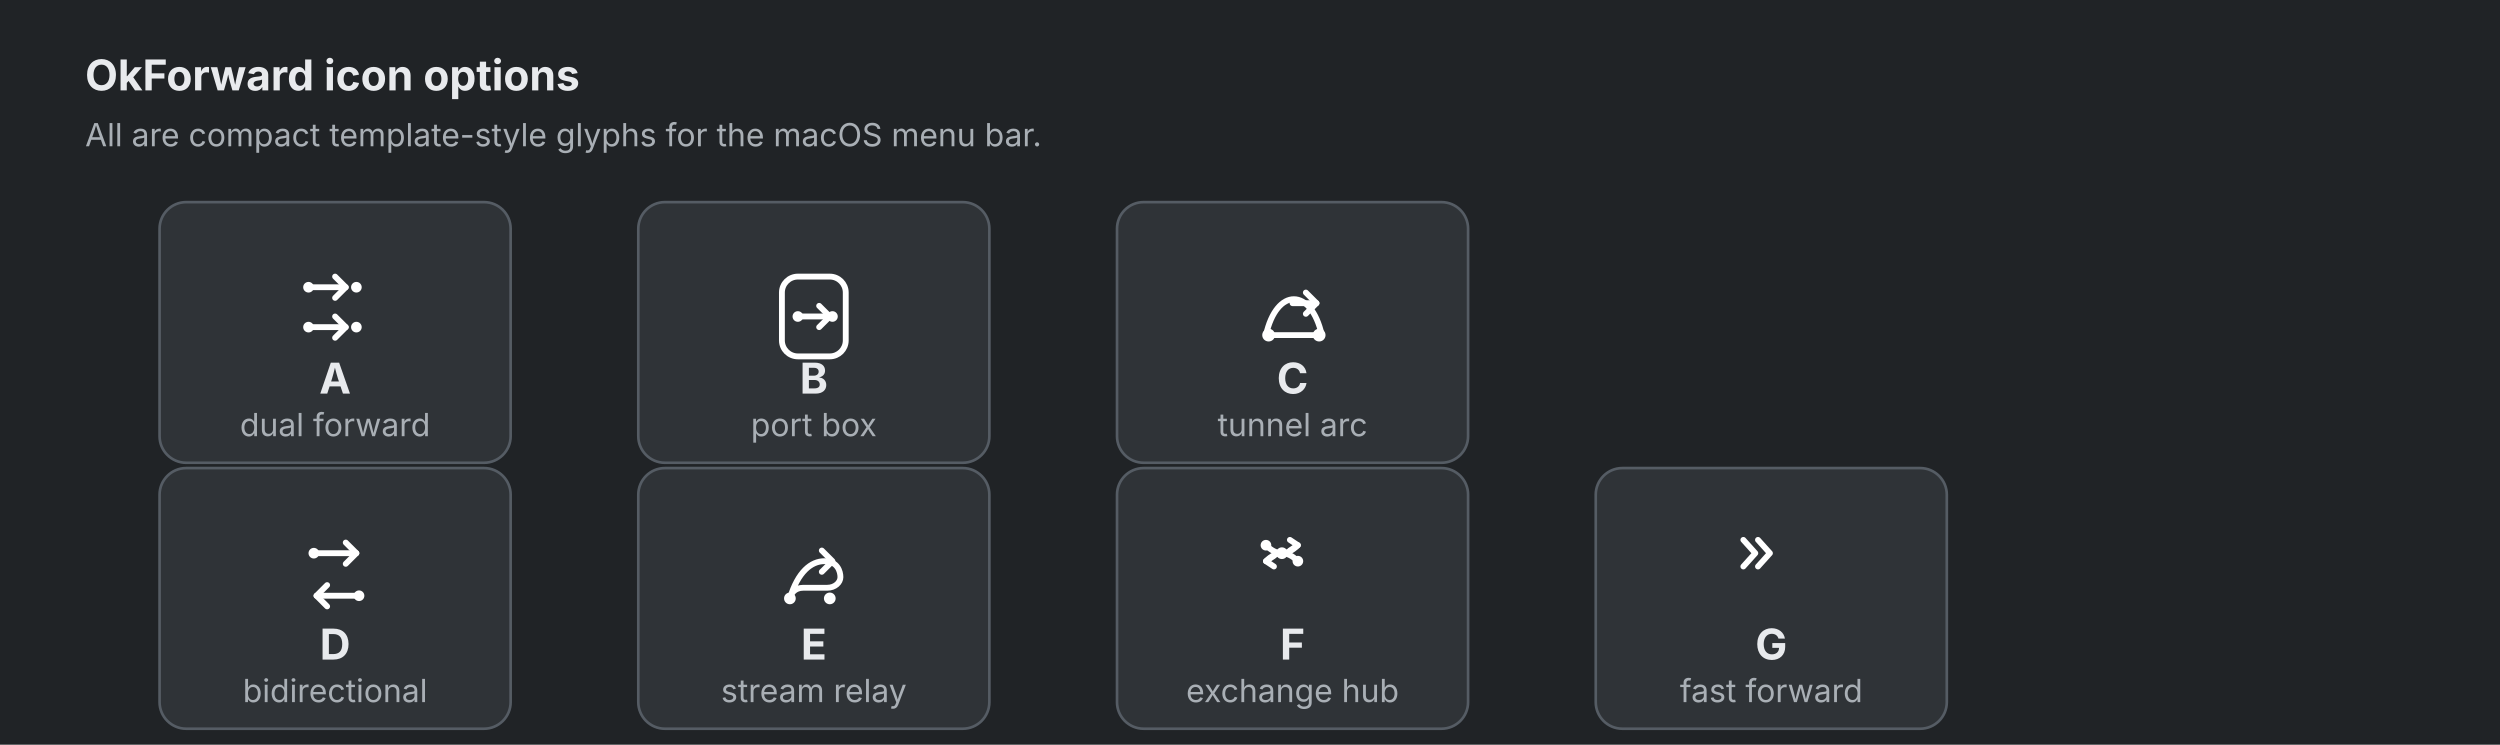
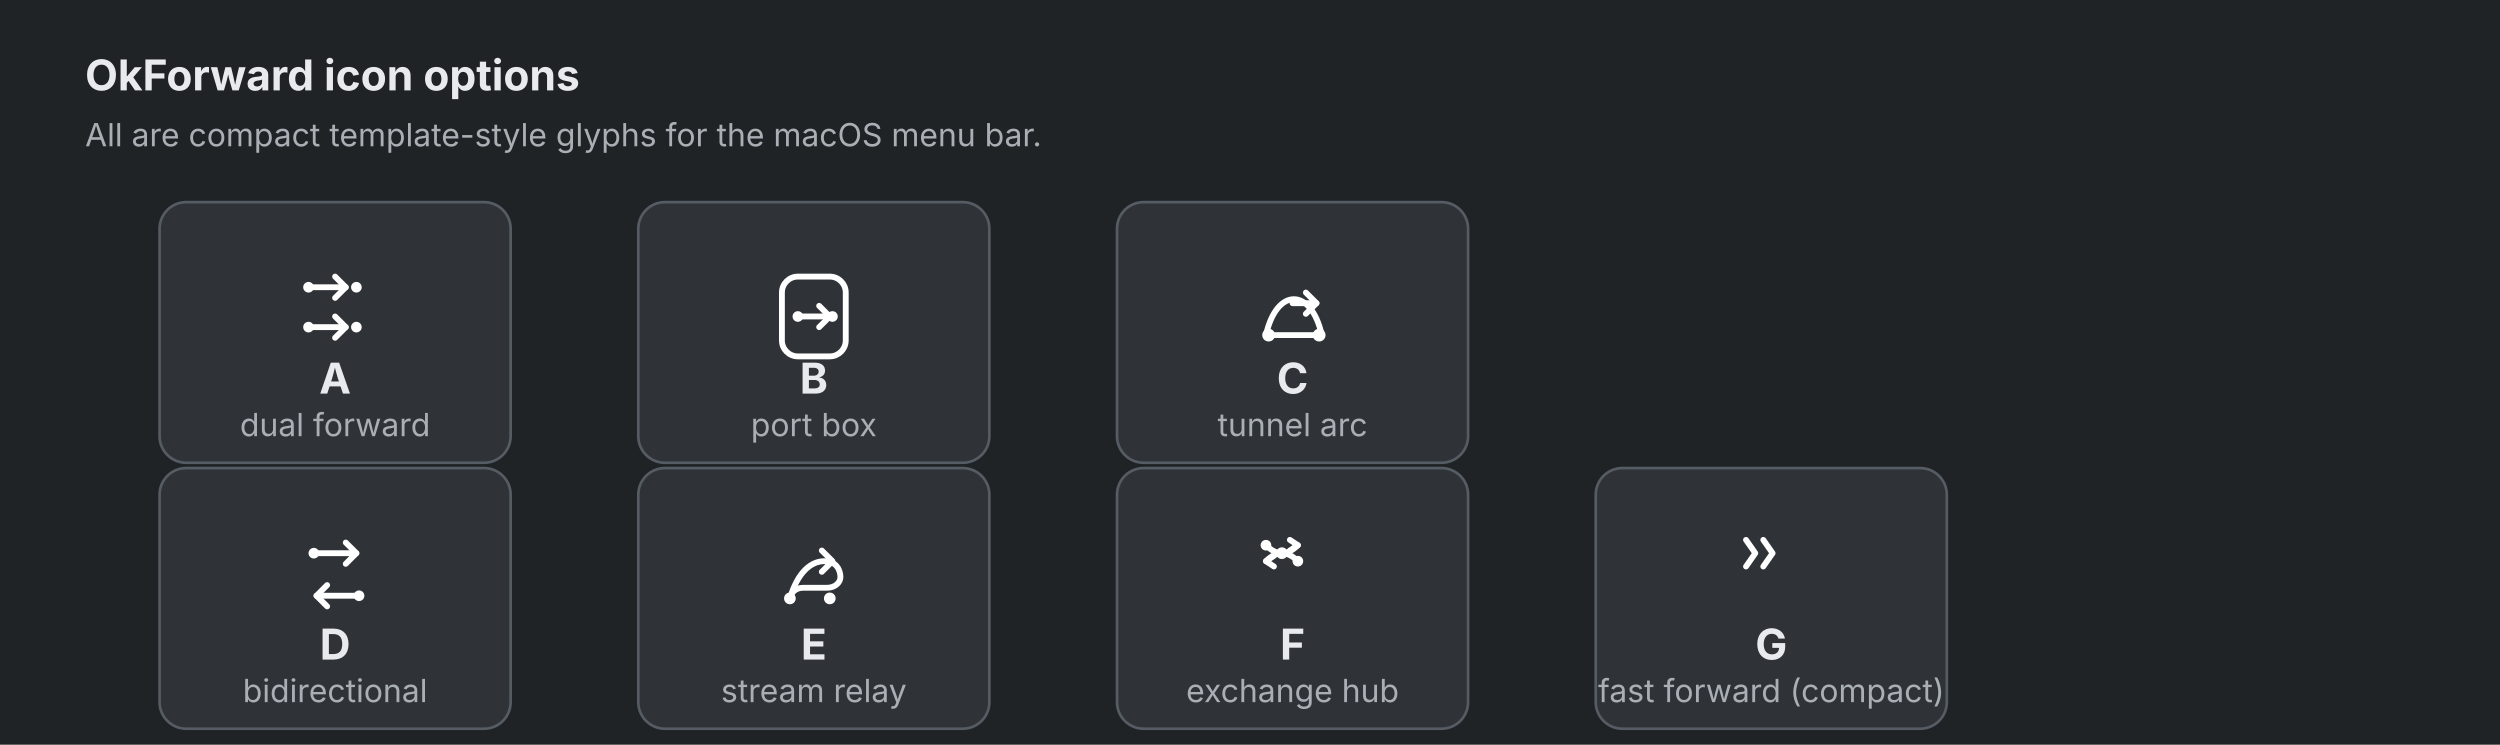
<svg xmlns="http://www.w3.org/2000/svg" width="940" height="280" viewBox="0 0 940 280">
  <rect width="940" height="280" fill="#202326" />
  <style>
    text { font-family: -apple-system, BlinkMacSystemFont, "SF Pro Text", sans-serif; fill: #e8eaed; }
    .label { font-size: 16px; font-weight: 650; }
    .hint { font-size: 12px; fill: #a9afb5; }
    .slot { fill: #2f3337; stroke: #555c64; stroke-width: 1; }
    .icon { fill: none; stroke: #fff; stroke-width: 2.2; stroke-linecap: round; stroke-linejoin: round; }
    .fill { fill: #fff; stroke: none; }
  </style>
  <text x="32" y="34" class="label">OkForward icon options</text>
  <text x="32" y="55" class="hint">All are compact template-style glyphs for the macOS menu bar.</text>
  <g transform="translate(60 76)">
    <rect class="slot" x="0" y="0" width="132" height="98" rx="10" />
    <g transform="translate(53 22)">
      <path class="icon" d="M3 10h14" />
      <path class="icon" d="M13 6l4 4-4 4" />
      <circle class="fill" cx="3" cy="10" r="2" />
      <circle class="fill" cx="21" cy="10" r="2" />
      <path class="icon" d="M3 25h14" />
      <path class="icon" d="M13 21l4 4-4 4" />
      <circle class="fill" cx="3" cy="25" r="2" />
      <circle class="fill" cx="21" cy="25" r="2" />
    </g>
    <text x="66" y="72" text-anchor="middle" class="label">A</text>
    <text x="66" y="88" text-anchor="middle" class="hint">dual forward</text>
  </g>
  <g transform="translate(240 76)">
    <rect class="slot" x="0" y="0" width="132" height="98" rx="10" />
    <g transform="translate(53 23)">
      <rect class="icon" x="1" y="5" width="24" height="30" rx="6" />
      <path class="icon" d="M7 20h12" />
      <path class="icon" d="M15 16l4 4-4 4" />
      <circle class="fill" cx="7" cy="20" r="2" />
      <circle class="fill" cx="20" cy="20" r="2" />
    </g>
    <text x="66" y="72" text-anchor="middle" class="label">B</text>
    <text x="66" y="88" text-anchor="middle" class="hint">port box</text>
  </g>
  <g transform="translate(420 76)">
    <rect class="slot" x="0" y="0" width="132" height="98" rx="10" />
    <g transform="translate(53 23)">
      <path class="icon" d="M3 27C7 9 20 9 24 27" />
      <path class="icon" d="M5 27h17" />
      <path class="icon" d="M13 15h9" />
      <path class="icon" d="M18 11l4 4-4 4" />
      <circle class="fill" cx="4" cy="27" r="2.4" />
      <circle class="fill" cx="23" cy="27" r="2.4" />
    </g>
    <text x="66" y="72" text-anchor="middle" class="label">C</text>
    <text x="66" y="88" text-anchor="middle" class="hint">tunnel arc</text>
  </g>
  <g transform="translate(60 176)">
    <rect class="slot" x="0" y="0" width="132" height="98" rx="10" />
    <g transform="translate(53 23)">
      <path class="icon" d="M6 9h15" />
      <path class="icon" d="M17 5l4 4-4 4" />
      <path class="icon" d="M21 25H6" />
      <path class="icon" d="M10 21l-4 4 4 4" />
      <circle class="fill" cx="5" cy="9" r="2" />
      <circle class="fill" cx="22" cy="25" r="2" />
    </g>
    <text x="66" y="72" text-anchor="middle" class="label">D</text>
    <text x="66" y="88" text-anchor="middle" class="hint">bidirectional</text>
  </g>
  <g transform="translate(240 176)">
    <rect class="slot" x="0" y="0" width="132" height="98" rx="10" />
    <g transform="translate(53 23)">
      <path class="icon" d="M4 26c3-10 8-14 13-14s6 4 6 6-2 4-5 4H9c-3 0-5 2-5 5" />
      <path class="icon" d="M16 8l4 4-4 4" />
      <circle class="fill" cx="4" cy="26" r="2.2" />
      <circle class="fill" cx="19" cy="26" r="2.2" />
    </g>
    <text x="66" y="72" text-anchor="middle" class="label">E</text>
    <text x="66" y="88" text-anchor="middle" class="hint">stream relay</text>
  </g>
  <g transform="translate(420 176)">
    <rect class="slot" x="0" y="0" width="132" height="98" rx="10" />
    <g transform="translate(53 23)">
      <path class="icon" d="M3 6C7 10 11 10 15 6" />
      <path class="icon" d="M12 4l3 2-3 2" />
      <circle class="fill" cx="3" cy="6" r="2" />
      <path class="icon" d="M15 12C11 8 7 8 3 12" />
      <path class="icon" d="M6 10l-3 2 3 2" />
      <circle class="fill" cx="15" cy="12" r="2" />
      <circle class="fill" cx="9" cy="9" r="2.2" />
    </g>
    <text x="66" y="72" text-anchor="middle" class="label">F</text>
    <text x="66" y="88" text-anchor="middle" class="hint">exchange hub</text>
  </g>
  <g transform="translate(600 176)">
    <rect class="slot" x="0" y="0" width="132" height="98" rx="10" />
    <g transform="translate(53 23)">
-       <path class="icon" stroke-width="2.5" d="M2.5 4L7 9l-4.5 5" />
-       <path class="icon" stroke-width="2.5" d="M8 4l4.5 5-4.5 5" />
+       <path class="icon" stroke-width="2.2" d="M3.5 4l3.5 5-3.5 5" />
+       <path class="icon" stroke-width="2.2" d="M10 4l3.5 5-3.5 5" />
    </g>
    <text x="66" y="72" text-anchor="middle" class="label">G</text>
-     <text x="66" y="88" text-anchor="middle" class="hint">fast forward</text>
+     <text x="66" y="88" text-anchor="middle" class="hint">fast forward (compact)</text>
  </g>
</svg>
